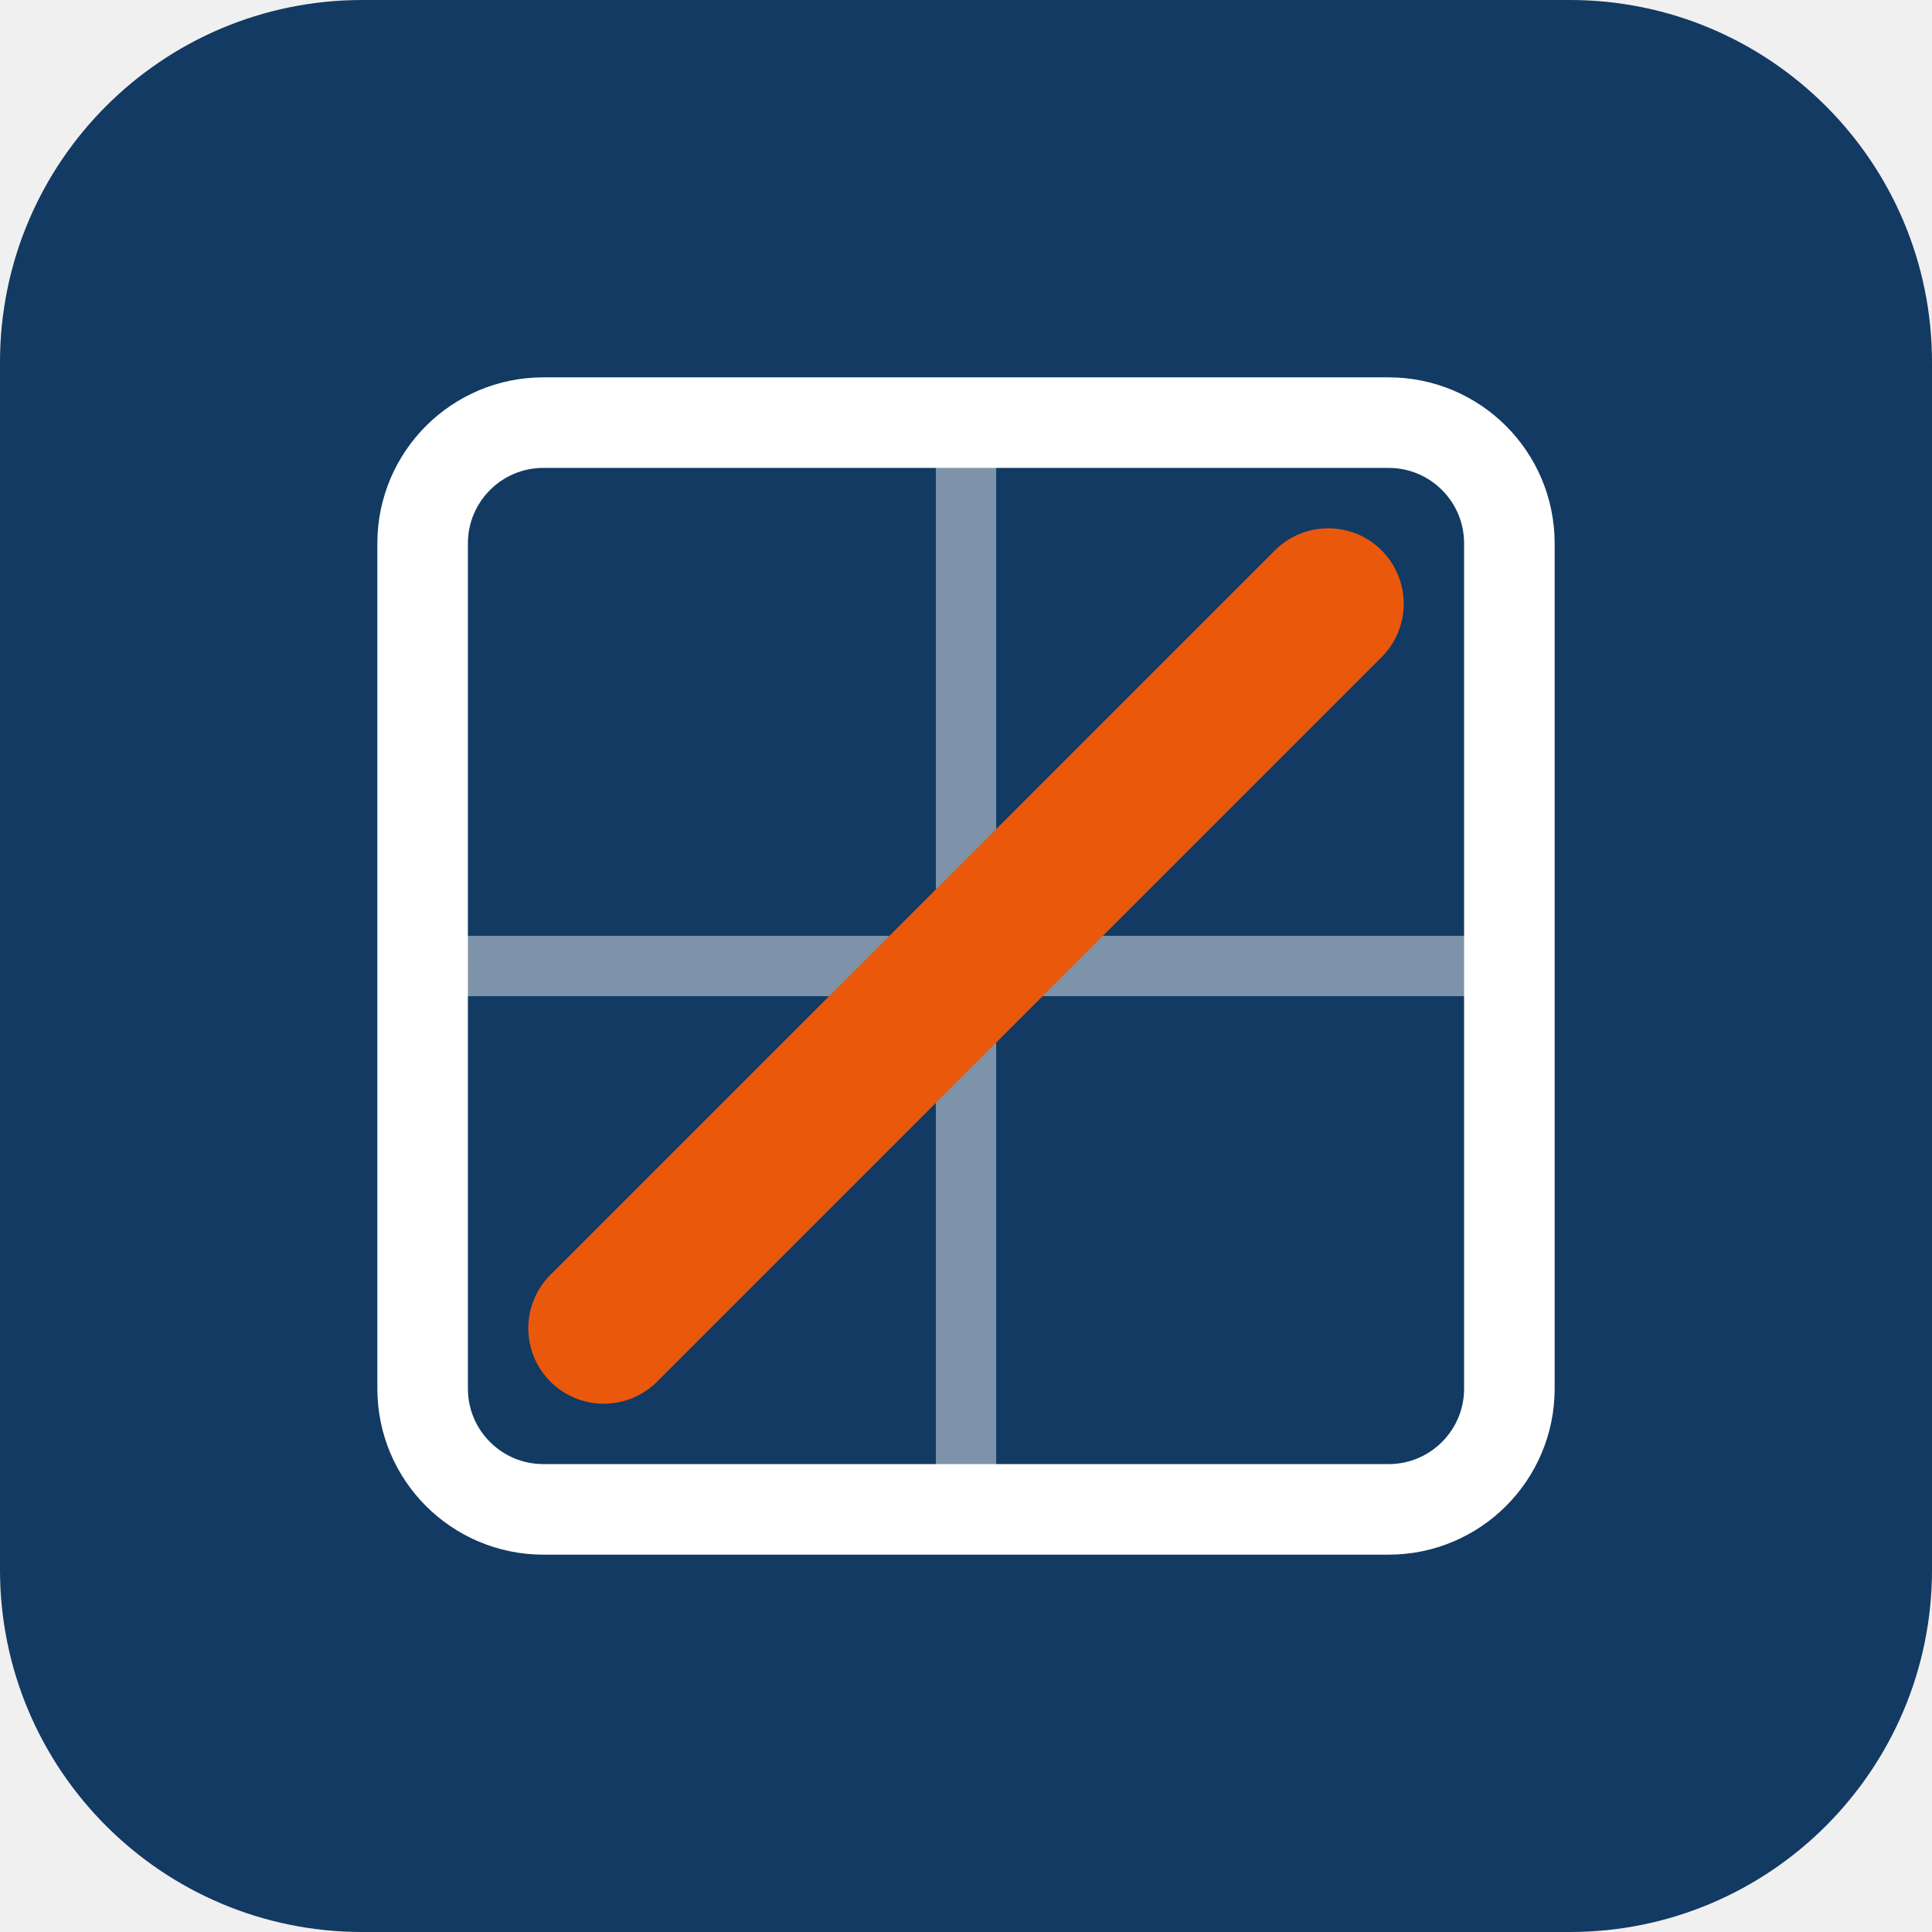
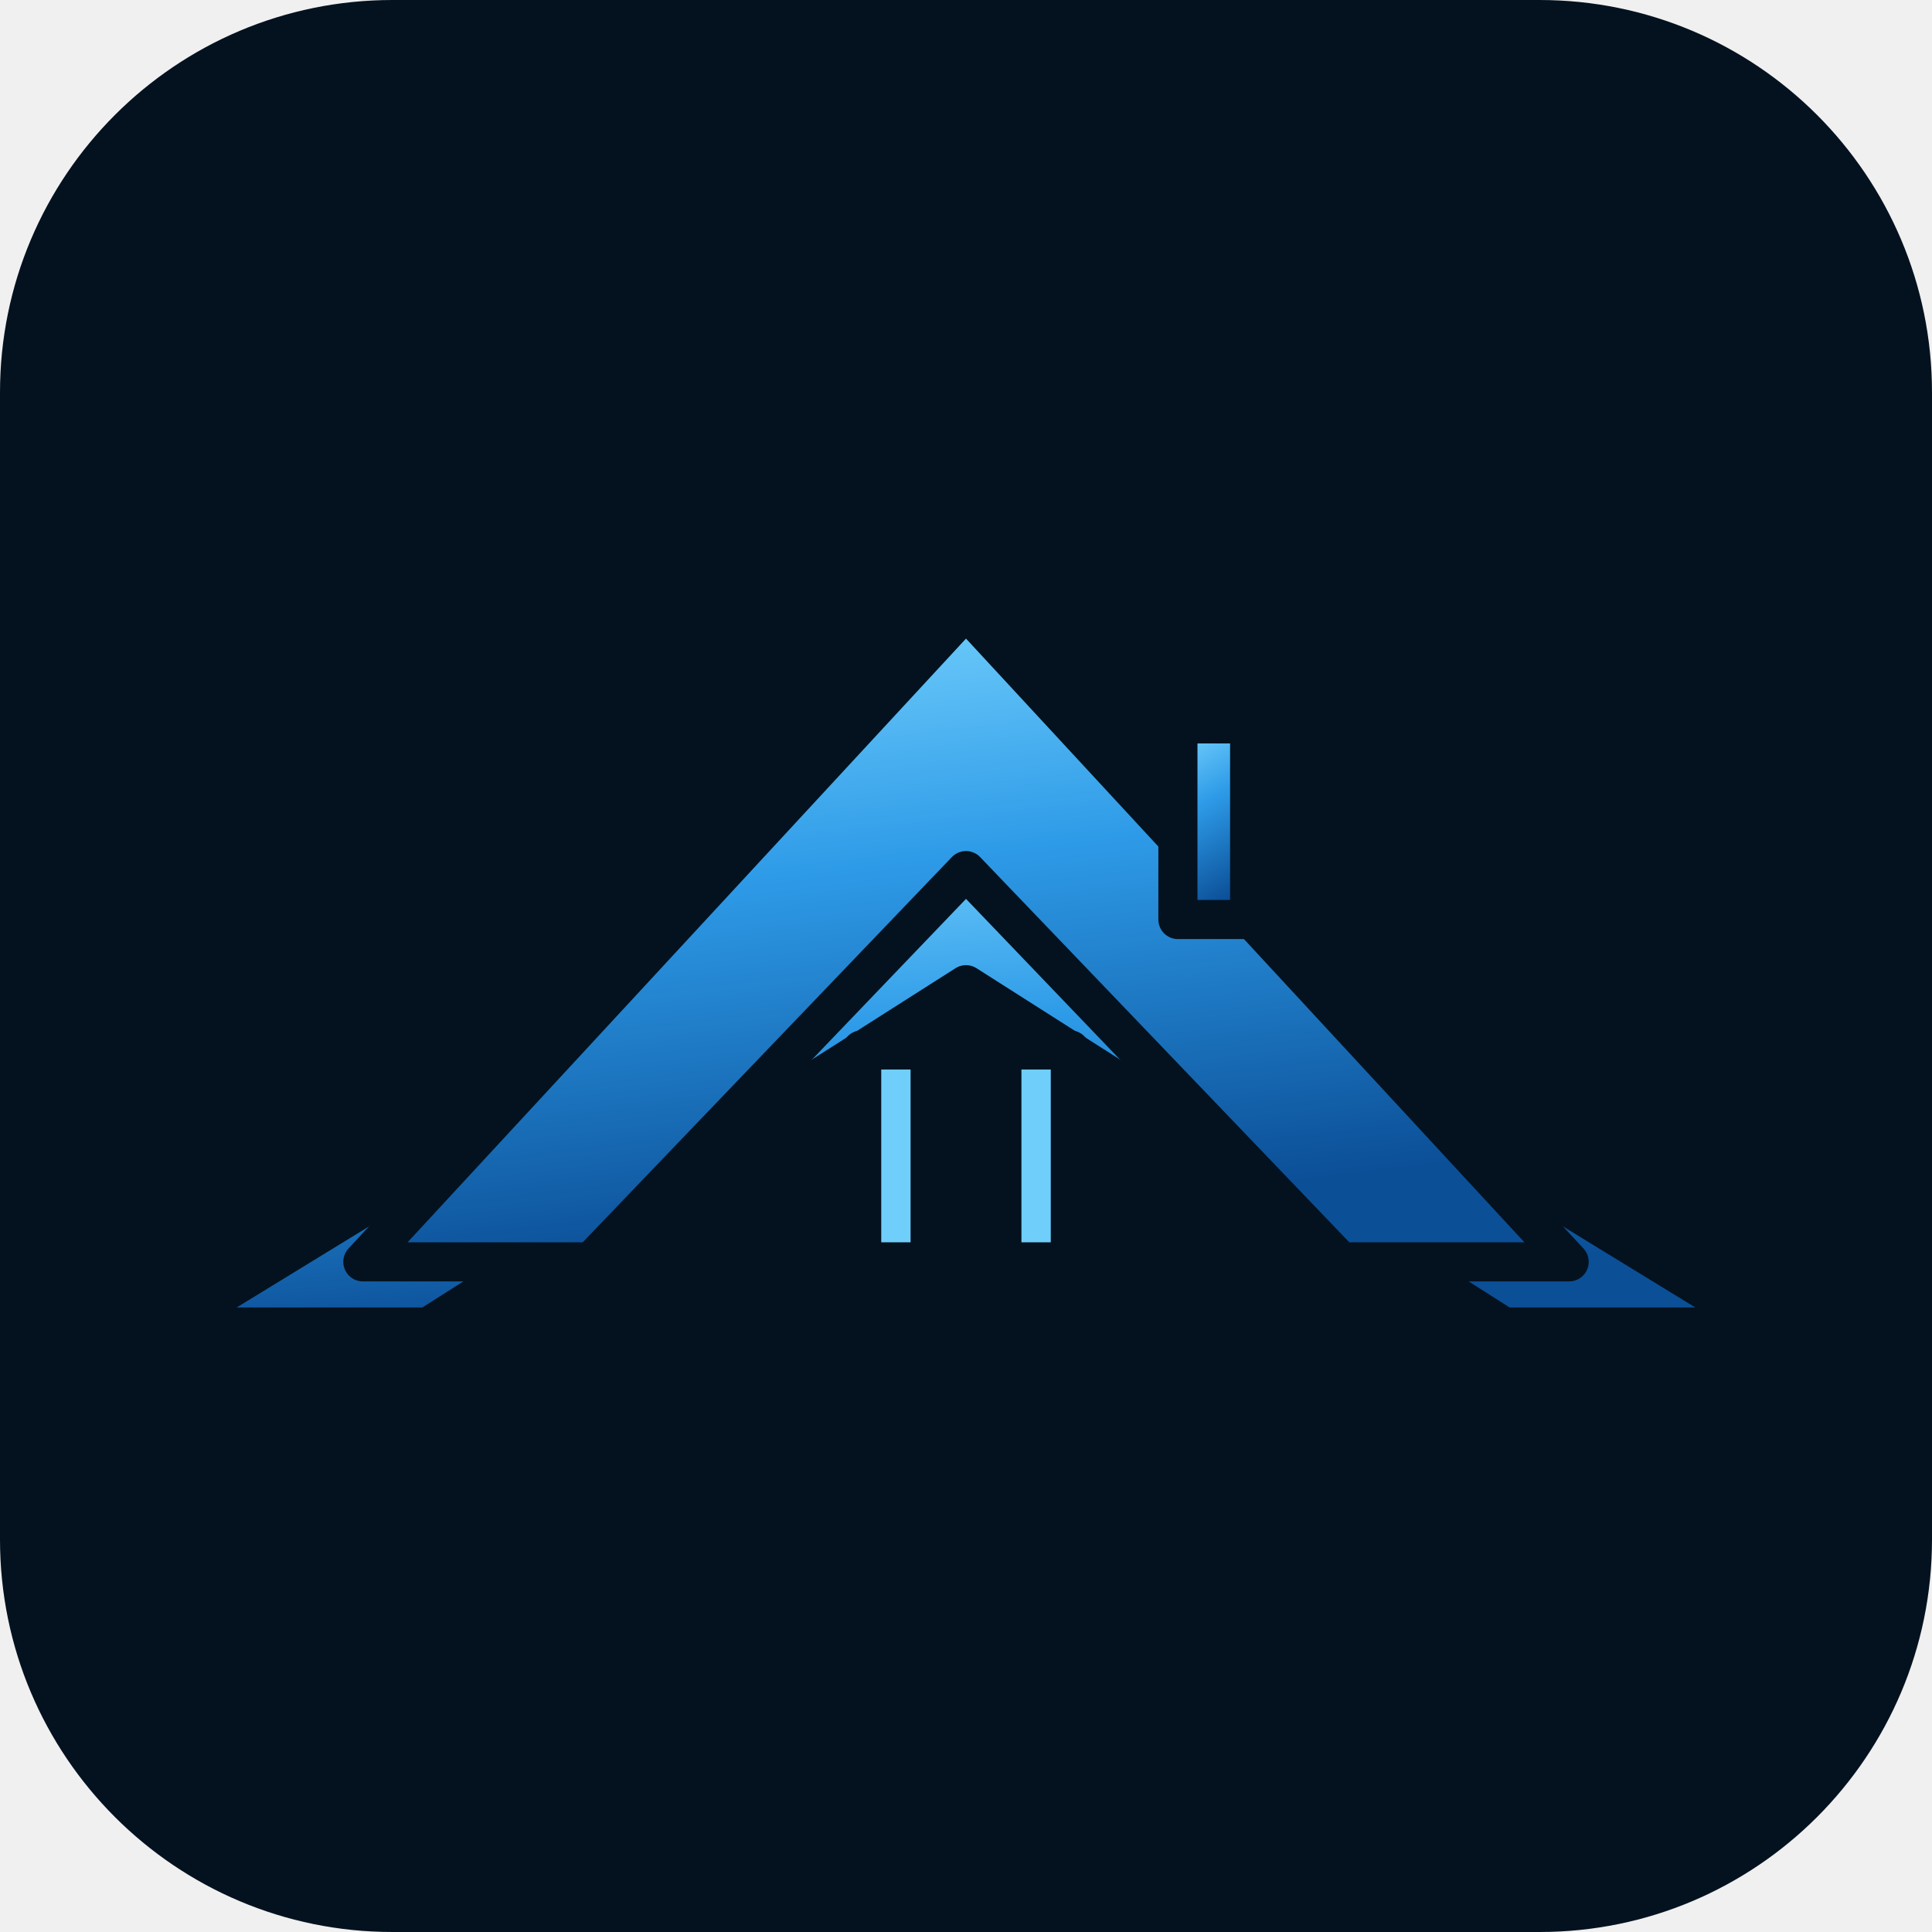
- <svg xmlns="http://www.w3.org/2000/svg" viewBox="0 0 64 64" width="64" height="64">
-   <rect width="64" height="64" rx="12" fill="#123A63" />
-   <rect x="14" y="14" width="36" height="36" rx="4" fill="none" stroke="#fff" stroke-width="3" />
-   <path d="M32 14v36M14 32h36" stroke="#fff" stroke-opacity=".45" stroke-width="2" />
-   <path d="M20 44l24-24" stroke="#EA580C" stroke-width="5" stroke-linecap="round" />
+ <svg xmlns="http://www.w3.org/2000/svg" viewBox="0 0 64 64" width="64" height="64" role="img" aria-label="Acosta Pro">
+   <defs>
+     <linearGradient id="fav" x1="0" y1="0" x2=".22" y2="1">
+       <stop offset="0" stop-color="#7FD9FF" />
+       <stop offset=".46" stop-color="#2E9BE8" />
+       <stop offset="1" stop-color="#0B4F97" />
+     </linearGradient>
+   </defs>
+   <rect width="64" height="64" rx="13" fill="#04121F" />
+   <g transform="translate(5.0 17.5) scale(0.54)">
+     <path d="M1 49 L50 19 L99 49 L83 49 L50 28 L17 49 Z" fill="url(#fav)" stroke="#04121F" stroke-width="2.4" stroke-linejoin="round" />
+     <path d="M13 45 L50 5 L87 45 L73 45 L50 21 L27 45 Z" fill="url(#fav)" stroke="#04121F" stroke-width="2.4" stroke-linejoin="round" />
+     <path d="M63 12 h4.4 v12 h-4.4 Z" fill="url(#fav)" stroke="#04121F" stroke-width="2.4" stroke-linejoin="round" />
+     <path d="M43.6 32 h4.2 v13 h-4.2 Z" fill="#6FCFFA" stroke="#04121F" stroke-width="2.4" stroke-linejoin="round" />
+     <path d="M52.2 32 h4.2 v13 h-4.2 Z" fill="#6FCFFA" stroke="#04121F" stroke-width="2.4" stroke-linejoin="round" />
+   </g>
</svg>
